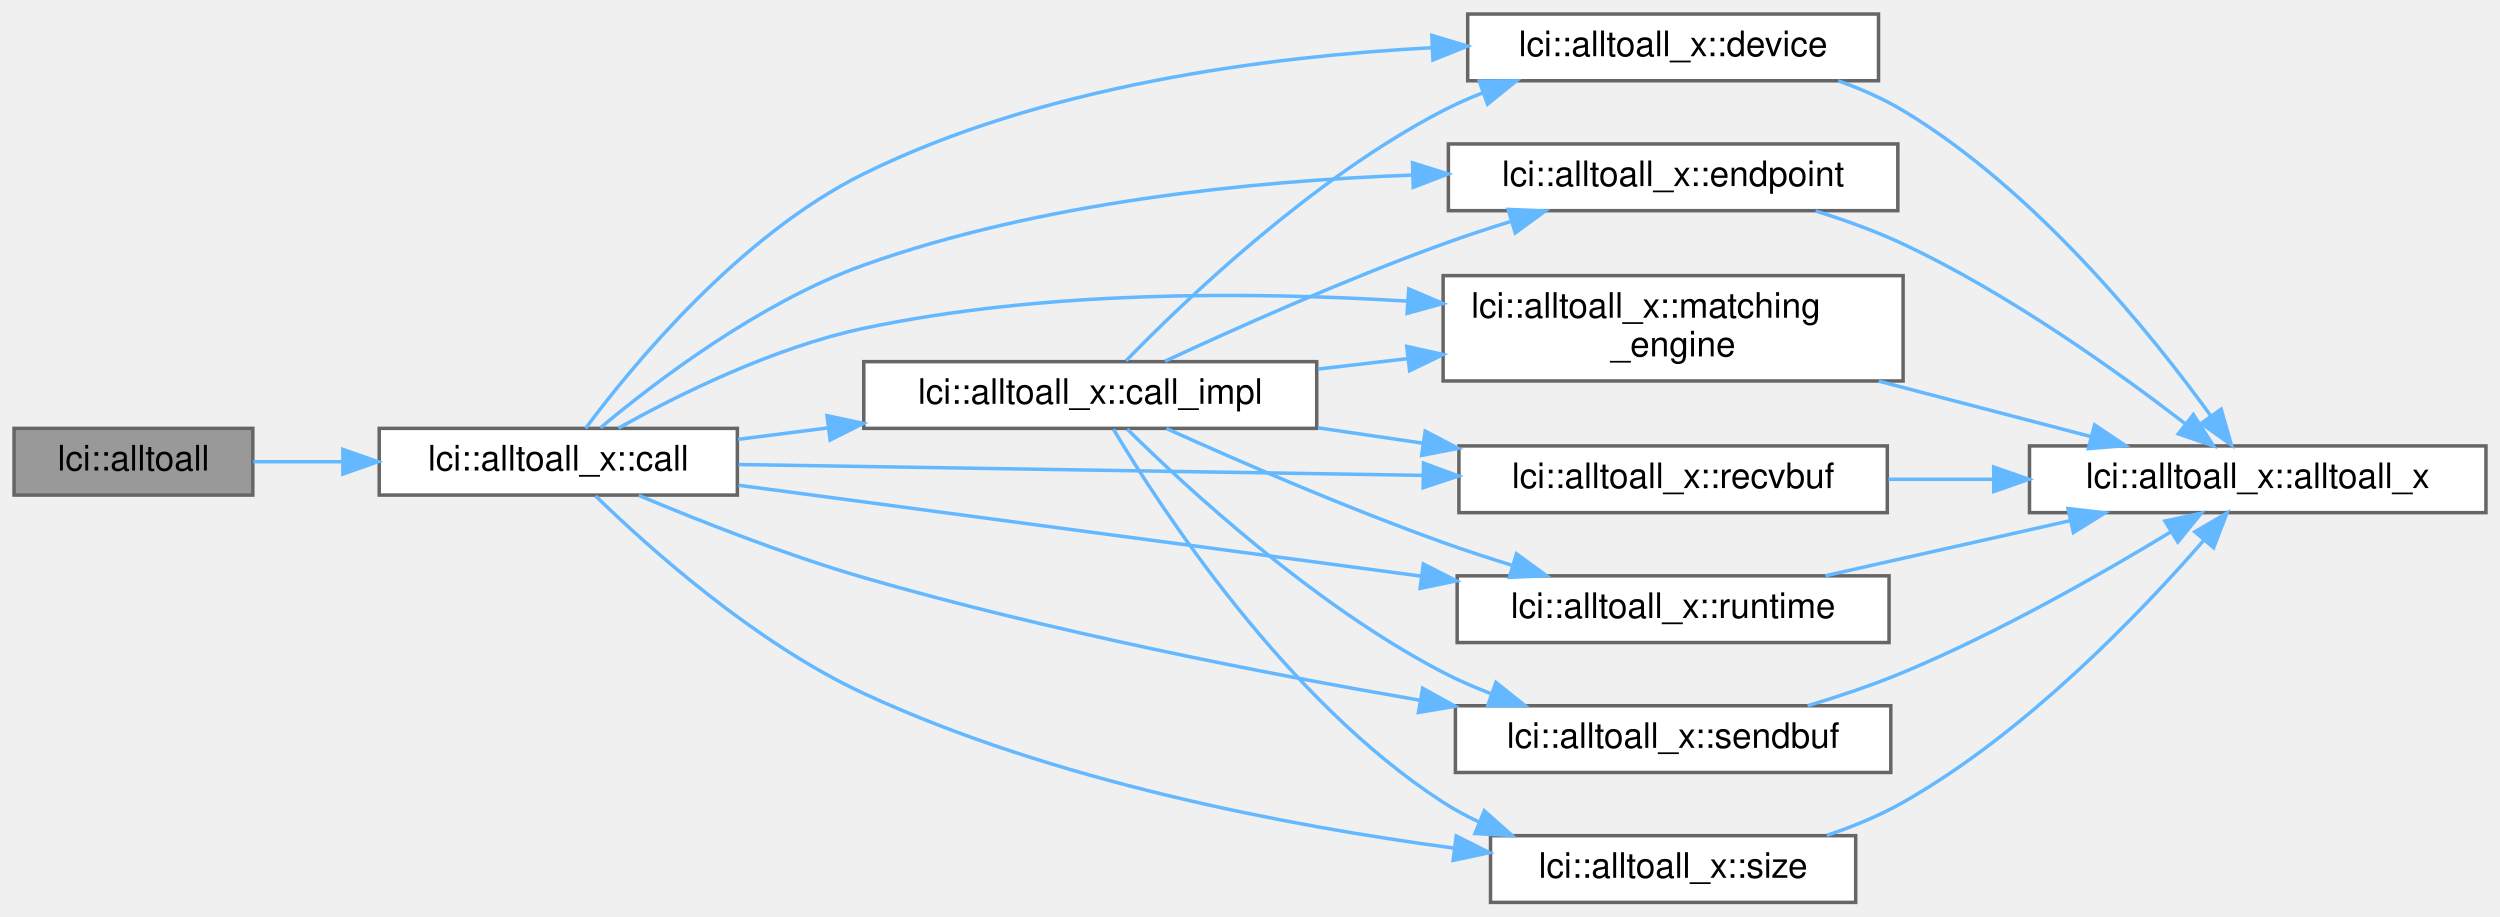
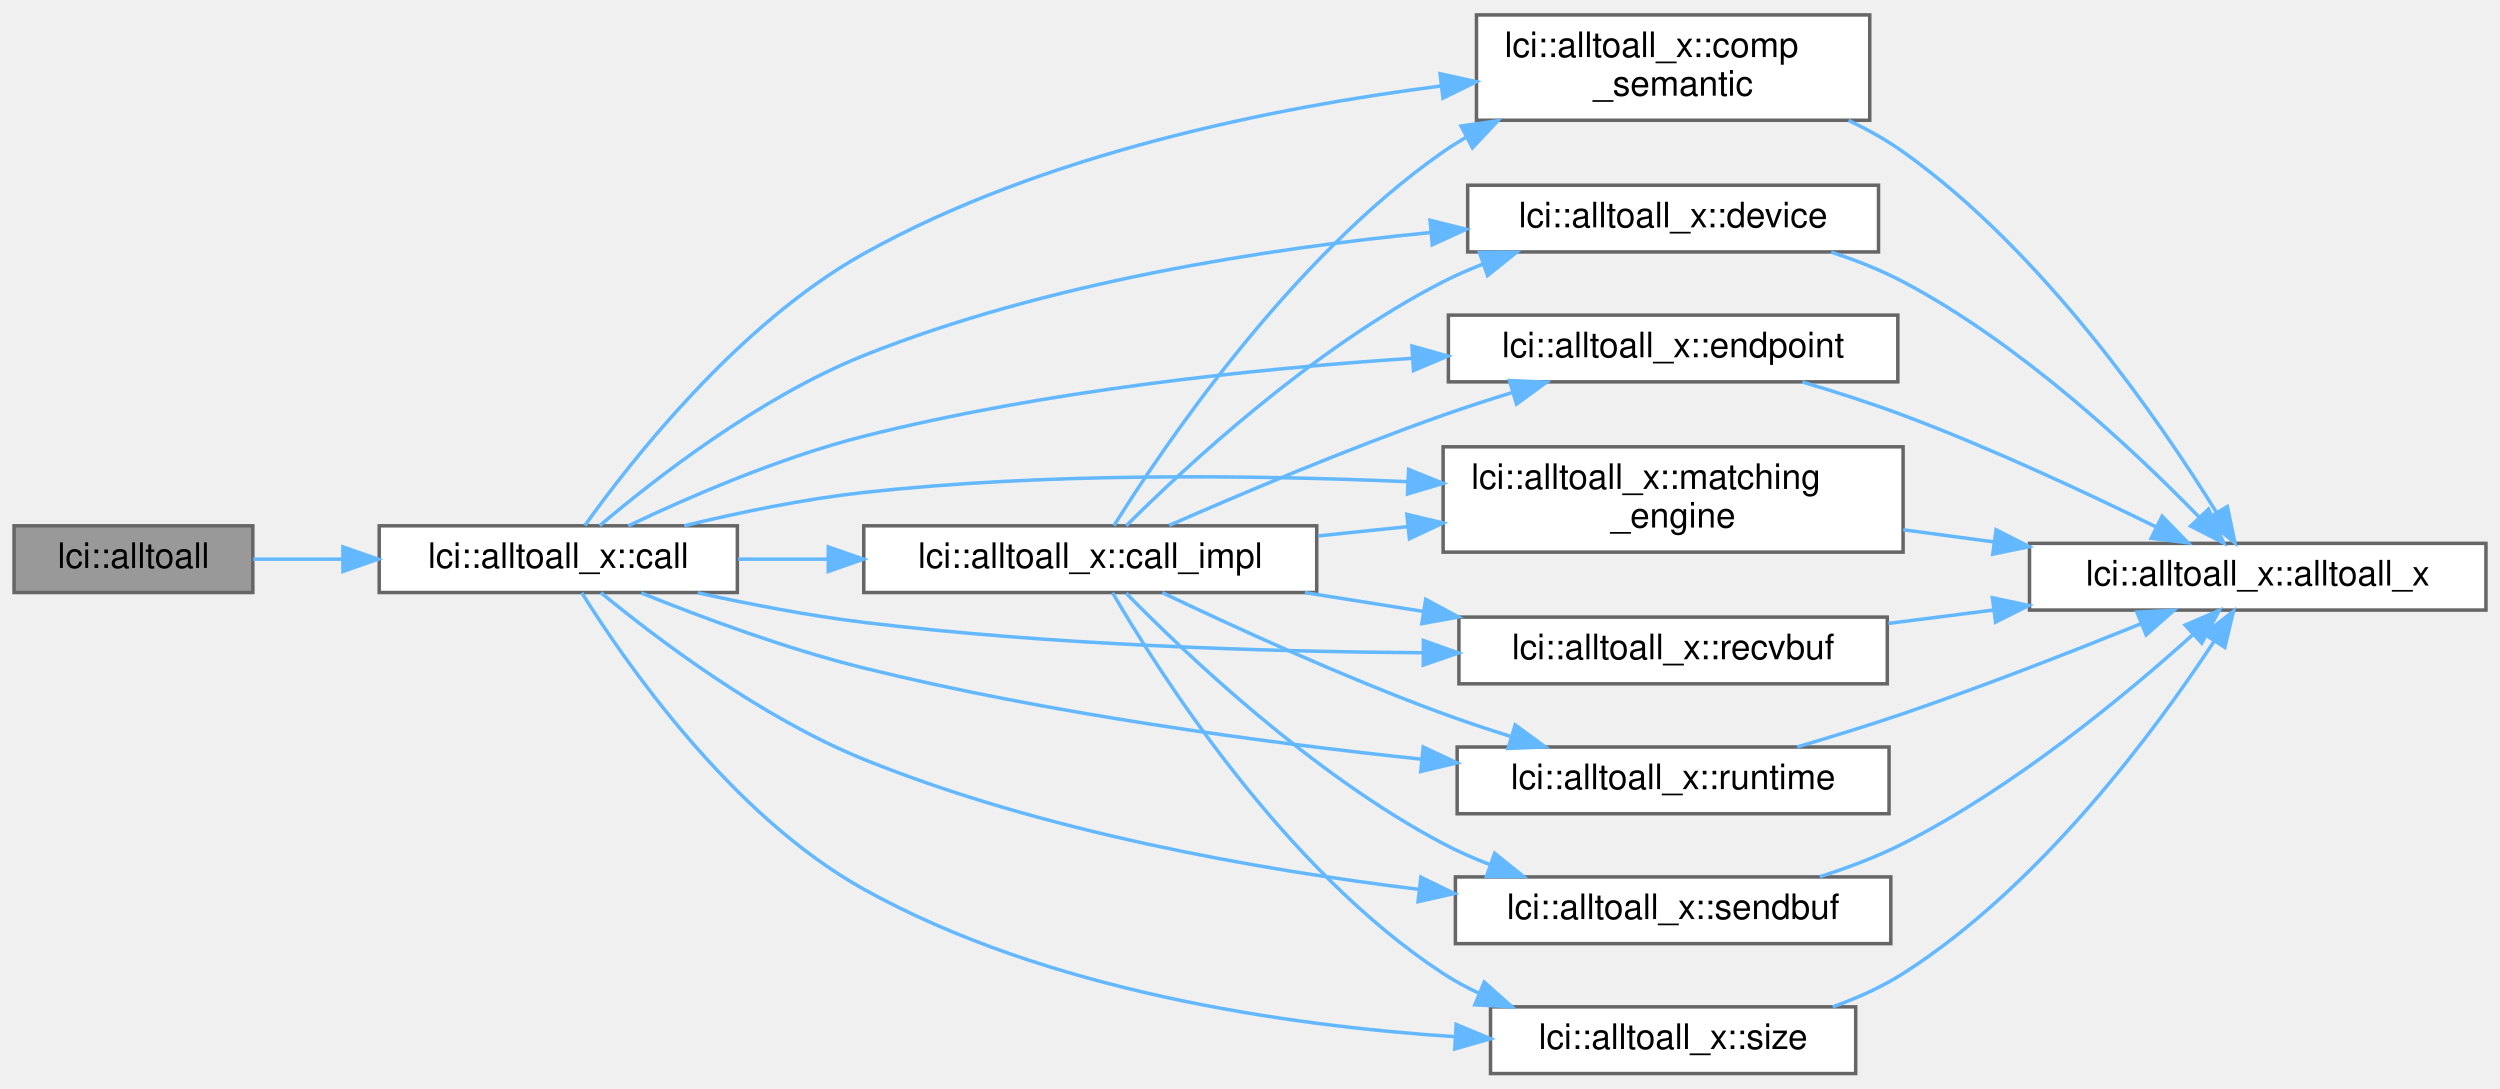
- <svg xmlns="http://www.w3.org/2000/svg" xmlns:xlink="http://www.w3.org/1999/xlink" width="712pt" height="261pt" viewBox="0.00 0.00 712.00 261.00">
-   <g id="graph0" class="graph" transform="scale(1 1) rotate(0) translate(4 257)">
+ <svg xmlns="http://www.w3.org/2000/svg" xmlns:xlink="http://www.w3.org/1999/xlink" width="712pt" height="310pt" viewBox="0.00 0.00 712.00 309.50">
+   <g id="graph0" class="graph" transform="scale(1 1) rotate(0) translate(4 305.5)">
    <g id="Node000001" class="node">
      <g id="a_Node000001">
        <a xlink:title=" ">
-           <polygon fill="#999999" stroke="#666666" points="68,-135 0,-135 0,-116 68,-116 68,-135" />
-           <text text-anchor="middle" x="34" y="-123" font-family="Helvetica,sans-Serif" font-size="10.00">lci::alltoall</text>
+           <polygon fill="#999999" stroke="#666666" points="68,-156 0,-156 0,-137 68,-137 68,-156" />
+           <text text-anchor="middle" x="34" y="-144" font-family="Helvetica,sans-Serif" font-size="10.00">lci::alltoall</text>
        </a>
      </g>
    </g>
    <g id="Node000002" class="node">
      <g id="a_Node000002">
        <a xlink:href="../../dc/de4/classlci_1_1alltoall__x.html#a16f2e3dd4be00496842917d412a4bdcd" target="_top" xlink:title=" ">
-           <polygon fill="white" stroke="#666666" points="206,-135 104,-135 104,-116 206,-116 206,-135" />
-           <text text-anchor="middle" x="155" y="-123" font-family="Helvetica,sans-Serif" font-size="10.00">lci::alltoall_x::call</text>
+           <polygon fill="white" stroke="#666666" points="206,-156 104,-156 104,-137 206,-137 206,-156" />
+           <text text-anchor="middle" x="155" y="-144" font-family="Helvetica,sans-Serif" font-size="10.00">lci::alltoall_x::call</text>
        </a>
      </g>
    </g>
    <g id="edge1_Node000001_Node000002" class="edge">
      <g id="a_edge1_Node000001_Node000002">
        <a xlink:title=" ">
-           <path fill="none" stroke="#63b8ff" d="M68.15,-125.5C76.06,-125.5 84.74,-125.5 93.46,-125.5" />
-           <polygon fill="#63b8ff" stroke="#63b8ff" points="93.66,-129 103.66,-125.5 93.66,-122 93.66,-129" />
+           <path fill="none" stroke="#63b8ff" d="M68.15,-146.5C76.06,-146.5 84.74,-146.5 93.46,-146.5" />
+           <polygon fill="#63b8ff" stroke="#63b8ff" points="93.66,-150 103.66,-146.5 93.66,-143 93.66,-150" />
        </a>
      </g>
    </g>
    <g id="Node000003" class="node">
      <g id="a_Node000003">
-         <a xlink:href="../../dc/de4/classlci_1_1alltoall__x.html#a5385883991b3461ff6c702b81dc5c10b" target="_top" xlink:title=" ">
-           <polygon fill="white" stroke="#666666" points="371,-154 242,-154 242,-135 371,-135 371,-154" />
-           <text text-anchor="middle" x="306.5" y="-142" font-family="Helvetica,sans-Serif" font-size="10.00">lci::alltoall_x::call_impl</text>
+         <a xlink:href="../../dc/de4/classlci_1_1alltoall__x.html#af5d3b724ba1799bb4c9bd02922722a16" target="_top" xlink:title=" ">
+           <polygon fill="white" stroke="#666666" points="371,-156 242,-156 242,-137 371,-137 371,-156" />
+           <text text-anchor="middle" x="306.5" y="-144" font-family="Helvetica,sans-Serif" font-size="10.00">lci::alltoall_x::call_impl</text>
        </a>
      </g>
    </g>
    <g id="edge2_Node000002_Node000003" class="edge">
      <g id="a_edge2_Node000002_Node000003">
        <a xlink:title=" ">
-           <path fill="none" stroke="#63b8ff" d="M206.2,-131.88C214.43,-132.93 223.11,-134.03 231.77,-135.13" />
-           <polygon fill="#63b8ff" stroke="#63b8ff" points="231.53,-138.63 241.89,-136.42 232.42,-131.68 231.53,-138.63" />
+           <path fill="none" stroke="#63b8ff" d="M206.2,-146.5C214.43,-146.5 223.11,-146.5 231.77,-146.5" />
+           <polygon fill="#63b8ff" stroke="#63b8ff" points="231.89,-150 241.89,-146.5 231.89,-143 231.89,-150" />
        </a>
      </g>
    </g>
    <g id="Node000004" class="node">
      <g id="a_Node000004">
+         <a xlink:href="../../dc/de4/classlci_1_1alltoall__x.html#ad34567fe45c43f861cca5dc032a3386f" target="_top" xlink:title=" ">
+           <polygon fill="white" stroke="#666666" points="528.5,-301.5 416.5,-301.5 416.5,-271.5 528.5,-271.5 528.5,-301.5" />
+           <text text-anchor="start" x="424.5" y="-289.5" font-family="Helvetica,sans-Serif" font-size="10.00">lci::alltoall_x::comp</text>
+           <text text-anchor="middle" x="472.5" y="-278.5" font-family="Helvetica,sans-Serif" font-size="10.00">_semantic</text>
+         </a>
+       </g>
+     </g>
+     <g id="edge19_Node000002_Node000004" class="edge">
+       <g id="a_edge19_Node000002_Node000004">
+         <a xlink:title=" ">
+           <path fill="none" stroke="#63b8ff" d="M162.56,-156.08C175.5,-174.22 206.21,-213.52 242,-233.5 293,-261.97 358.54,-275.17 406.51,-281.27" />
+           <polygon fill="#63b8ff" stroke="#63b8ff" points="406.13,-284.75 416.47,-282.47 406.96,-277.8 406.13,-284.75" />
+         </a>
+       </g>
+     </g>
+     <g id="Node000006" class="node">
+       <g id="a_Node000006">
        <a xlink:href="../../dc/de4/classlci_1_1alltoall__x.html#a1fb83f4c2992b583aaf8ee34c99cea6b" target="_top" xlink:title=" ">
          <polygon fill="white" stroke="#666666" points="531,-253 414,-253 414,-234 531,-234 531,-253" />
          <text text-anchor="middle" x="472.5" y="-241" font-family="Helvetica,sans-Serif" font-size="10.00">lci::alltoall_x::device</text>
        </a>
      </g>
    </g>
-     <g id="edge17_Node000002_Node000004" class="edge">
-       <g id="a_edge17_Node000002_Node000004">
-         <a xlink:title=" ">
-           <path fill="none" stroke="#63b8ff" d="M162.78,-135.02C175.87,-152.61 206.48,-189.97 242,-207.5 292.54,-232.45 356.29,-240.89 403.77,-243.41" />
-           <polygon fill="#63b8ff" stroke="#63b8ff" points="403.79,-246.91 413.94,-243.87 404.11,-239.92 403.79,-246.91" />
-         </a>
-       </g>
-     </g>
-     <g id="Node000006" class="node">
-       <g id="a_Node000006">
+     <g id="edge20_Node000002_Node000006" class="edge">
+       <g id="a_edge20_Node000002_Node000006">
+         <a xlink:title=" ">
+           <path fill="none" stroke="#63b8ff" d="M166.8,-156.05C182.29,-169.2 212.24,-192.58 242,-204.5 293.91,-225.28 356.74,-234.99 403.53,-239.53" />
+           <polygon fill="#63b8ff" stroke="#63b8ff" points="403.28,-243.02 413.56,-240.45 403.92,-236.05 403.28,-243.02" />
+         </a>
+       </g>
+     </g>
+     <g id="Node000007" class="node">
+       <g id="a_Node000007">
        <a xlink:href="../../dc/de4/classlci_1_1alltoall__x.html#a95daea4dabf6e25c1e6587860671d6f3" target="_top" xlink:title=" ">
          <polygon fill="white" stroke="#666666" points="536.5,-216 408.5,-216 408.5,-197 536.5,-197 536.5,-216" />
          <text text-anchor="middle" x="472.5" y="-204" font-family="Helvetica,sans-Serif" font-size="10.00">lci::alltoall_x::endpoint</text>
        </a>
      </g>
    </g>
-     <g id="edge18_Node000002_Node000006" class="edge">
-       <g id="a_edge18_Node000002_Node000006">
-         <a xlink:title=" ">
-           <path fill="none" stroke="#63b8ff" d="M167.03,-135.18C182.56,-148.19 212.3,-170.9 242,-181.5 292.18,-199.41 352.14,-205.46 398.18,-207.14" />
-           <polygon fill="#63b8ff" stroke="#63b8ff" points="398.28,-210.64 408.38,-207.45 398.49,-203.65 398.28,-210.64" />
-         </a>
-       </g>
-     </g>
-     <g id="Node000007" class="node">
-       <g id="a_Node000007">
+     <g id="edge21_Node000002_Node000007" class="edge">
+       <g id="a_edge21_Node000002_Node000007">
+         <a xlink:title=" ">
+           <path fill="none" stroke="#63b8ff" d="M174.95,-156C192.04,-164.14 218.09,-175.46 242,-181.5 293.3,-194.46 352.72,-200.7 398.25,-203.71" />
+           <polygon fill="#63b8ff" stroke="#63b8ff" points="398.13,-207.21 408.33,-204.34 398.56,-200.22 398.13,-207.21" />
+         </a>
+       </g>
+     </g>
+     <g id="Node000008" class="node">
+       <g id="a_Node000008">
        <a xlink:href="../../dc/de4/classlci_1_1alltoall__x.html#a92f149fc6b919ba63400773e8cb89020" target="_top" xlink:title=" ">
          <polygon fill="white" stroke="#666666" points="538,-178.5 407,-178.5 407,-148.5 538,-148.5 538,-178.5" />
          <text text-anchor="start" x="415" y="-166.5" font-family="Helvetica,sans-Serif" font-size="10.00">lci::alltoall_x::matching</text>
          <text text-anchor="middle" x="472.5" y="-155.5" font-family="Helvetica,sans-Serif" font-size="10.00">_engine</text>
        </a>
      </g>
    </g>
-     <g id="edge19_Node000002_Node000007" class="edge">
-       <g id="a_edge19_Node000002_Node000007">
-         <a xlink:title=" ">
-           <path fill="none" stroke="#63b8ff" d="M172.12,-135.07C188.9,-144.44 216.29,-158.07 242,-163.5 292.92,-174.25 351.63,-174.03 396.92,-171.23" />
-           <polygon fill="#63b8ff" stroke="#63b8ff" points="397.21,-174.72 406.95,-170.56 396.74,-167.74 397.21,-174.72" />
-         </a>
-       </g>
-     </g>
-     <g id="Node000008" class="node">
-       <g id="a_Node000008">
+     <g id="edge22_Node000002_Node000008" class="edge">
+       <g id="a_edge22_Node000002_Node000008">
+         <a xlink:title=" ">
+           <path fill="none" stroke="#63b8ff" d="M190.86,-156.01C206.39,-159.77 224.98,-163.64 242,-165.5 293.45,-171.12 351.77,-170.52 396.74,-168.57" />
+           <polygon fill="#63b8ff" stroke="#63b8ff" points="397.17,-172.05 407,-168.09 396.85,-165.06 397.17,-172.05" />
+         </a>
+       </g>
+     </g>
+     <g id="Node000009" class="node">
+       <g id="a_Node000009">
        <a xlink:href="../../dc/de4/classlci_1_1alltoall__x.html#a6764df532d3a7dad34894783413ac39e" target="_top" xlink:title=" ">
          <polygon fill="white" stroke="#666666" points="533.5,-130 411.5,-130 411.5,-111 533.5,-111 533.5,-130" />
          <text text-anchor="middle" x="472.5" y="-118" font-family="Helvetica,sans-Serif" font-size="10.00">lci::alltoall_x::recvbuf</text>
        </a>
      </g>
    </g>
-     <g id="edge20_Node000002_Node000008" class="edge">
-       <g id="a_edge20_Node000002_Node000008">
-         <a xlink:title=" ">
-           <path fill="none" stroke="#63b8ff" d="M206.34,-124.7C259.05,-123.87 342.23,-122.55 401.36,-121.61" />
-           <polygon fill="#63b8ff" stroke="#63b8ff" points="401.42,-125.11 411.37,-121.45 401.31,-118.11 401.42,-125.11" />
-         </a>
-       </g>
-     </g>
-     <g id="Node000009" class="node">
-       <g id="a_Node000009">
+     <g id="edge23_Node000002_Node000009" class="edge">
+       <g id="a_edge23_Node000002_Node000009">
+         <a xlink:title=" ">
+           <path fill="none" stroke="#63b8ff" d="M194.72,-136.92C209.43,-133.67 226.4,-130.39 242,-128.5 295.17,-122.06 355.74,-120.17 401.29,-119.84" />
+           <polygon fill="#63b8ff" stroke="#63b8ff" points="401.38,-123.34 411.36,-119.79 401.35,-116.34 401.38,-123.34" />
+         </a>
+       </g>
+     </g>
+     <g id="Node000010" class="node">
+       <g id="a_Node000010">
        <a xlink:href="../../dc/de4/classlci_1_1alltoall__x.html#a9c18befd13d2d41639a27b531a634da7" target="_top" xlink:title=" ">
          <polygon fill="white" stroke="#666666" points="534,-93 411,-93 411,-74 534,-74 534,-93" />
          <text text-anchor="middle" x="472.5" y="-81" font-family="Helvetica,sans-Serif" font-size="10.00">lci::alltoall_x::runtime</text>
        </a>
      </g>
    </g>
-     <g id="edge21_Node000002_Node000009" class="edge">
-       <g id="a_edge21_Node000002_Node000009">
-         <a xlink:title=" ">
-           <path fill="none" stroke="#63b8ff" d="M206.34,-118.8C258.89,-111.8 341.71,-100.78 400.8,-92.91" />
-           <polygon fill="#63b8ff" stroke="#63b8ff" points="401.36,-96.37 410.81,-91.58 400.44,-89.43 401.36,-96.37" />
-         </a>
-       </g>
-     </g>
-     <g id="Node000010" class="node">
-       <g id="a_Node000010">
+     <g id="edge24_Node000002_Node000010" class="edge">
+       <g id="a_edge24_Node000002_Node000010">
+         <a xlink:title=" ">
+           <path fill="none" stroke="#63b8ff" d="M178.6,-136.89C195.71,-129.98 219.97,-120.94 242,-115.5 294.47,-102.54 355.07,-94.37 400.82,-89.53" />
+           <polygon fill="#63b8ff" stroke="#63b8ff" points="401.34,-92.99 410.93,-88.49 400.63,-86.03 401.34,-92.99" />
+         </a>
+       </g>
+     </g>
+     <g id="Node000011" class="node">
+       <g id="a_Node000011">
        <a xlink:href="../../dc/de4/classlci_1_1alltoall__x.html#ab6c9dc7450bfed6178e69c9b73af7a0a" target="_top" xlink:title=" ">
          <polygon fill="white" stroke="#666666" points="534.5,-56 410.5,-56 410.5,-37 534.5,-37 534.5,-56" />
          <text text-anchor="middle" x="472.5" y="-44" font-family="Helvetica,sans-Serif" font-size="10.00">lci::alltoall_x::sendbuf</text>
        </a>
      </g>
    </g>
-     <g id="edge22_Node000002_Node000010" class="edge">
-       <g id="a_edge22_Node000002_Node000010">
-         <a xlink:title=" ">
-           <path fill="none" stroke="#63b8ff" d="M177.92,-115.91C195.1,-108.68 219.73,-98.96 242,-92.5 294.25,-77.36 354.62,-65.47 400.32,-57.58" />
-           <polygon fill="#63b8ff" stroke="#63b8ff" points="401.16,-60.99 410.43,-55.86 399.98,-54.09 401.16,-60.99" />
-         </a>
-       </g>
-     </g>
-     <g id="Node000011" class="node">
-       <g id="a_Node000011">
+     <g id="edge25_Node000002_Node000011" class="edge">
+       <g id="a_edge25_Node000002_Node000011">
+         <a xlink:title=" ">
+           <path fill="none" stroke="#63b8ff" d="M167.12,-136.97C182.75,-124.1 212.62,-101.41 242,-89.5 292.75,-68.92 353.84,-58.09 400.23,-52.44" />
+           <polygon fill="#63b8ff" stroke="#63b8ff" points="400.67,-55.92 410.2,-51.28 399.86,-48.96 400.67,-55.92" />
+         </a>
+       </g>
+     </g>
+     <g id="Node000012" class="node">
+       <g id="a_Node000012">
        <a xlink:href="../../dc/de4/classlci_1_1alltoall__x.html#a4e05793db09ec7c7664b5aa5a5eb9bad" target="_top" xlink:title=" ">
          <polygon fill="white" stroke="#666666" points="524.5,-19 420.5,-19 420.5,0 524.5,0 524.5,-19" />
          <text text-anchor="middle" x="472.5" y="-7" font-family="Helvetica,sans-Serif" font-size="10.00">lci::alltoall_x::size</text>
        </a>
      </g>
    </g>
-     <g id="edge23_Node000002_Node000011" class="edge">
-       <g id="a_edge23_Node000002_Node000011">
-         <a xlink:title=" ">
-           <path fill="none" stroke="#63b8ff" d="M165.62,-115.76C180.57,-101.2 210.93,-73.92 242,-59.5 295.76,-34.55 362.45,-21.81 410.06,-15.46" />
-           <polygon fill="#63b8ff" stroke="#63b8ff" points="410.74,-18.91 420.22,-14.17 409.85,-11.96 410.74,-18.91" />
+     <g id="edge26_Node000002_Node000012" class="edge">
+       <g id="a_edge26_Node000002_Node000012">
+         <a xlink:title=" ">
+           <path fill="none" stroke="#63b8ff" d="M161.71,-136.9C173.83,-117.48 204.11,-73.57 242,-52.5 294.09,-23.53 362.06,-13.65 410.48,-10.49" />
+           <polygon fill="#63b8ff" stroke="#63b8ff" points="410.72,-13.99 420.5,-9.92 410.31,-7 410.72,-13.99" />
        </a>
      </g>
    </g>
    <g id="edge3_Node000003_Node000004" class="edge">
      <g id="a_edge3_Node000003_Node000004">
        <a xlink:title=" ">
-           <path fill="none" stroke="#63b8ff" d="M316.7,-154.26C333.2,-171.22 369.61,-206.15 407,-225.5 410.56,-227.34 414.32,-229.01 418.18,-230.53" />
-           <polygon fill="#63b8ff" stroke="#63b8ff" points="417.29,-233.93 427.89,-233.98 419.64,-227.33 417.29,-233.93" />
+           <path fill="none" stroke="#63b8ff" d="M313.25,-156.04C326.87,-177.88 363.26,-231.99 407,-262.5 409.1,-263.97 411.3,-265.35 413.57,-266.67" />
+           <polygon fill="#63b8ff" stroke="#63b8ff" points="412.12,-269.86 422.6,-271.37 415.35,-263.65 412.12,-269.86" />
        </a>
      </g>
    </g>
    <g id="edge5_Node000003_Node000006" class="edge">
      <g id="a_edge5_Node000003_Node000006">
        <a xlink:title=" ">
-           <path fill="none" stroke="#63b8ff" d="M327.79,-154.13C347.69,-163.37 379.04,-177.38 407,-187.5 413.12,-189.72 419.64,-191.87 426.09,-193.88" />
-           <polygon fill="#63b8ff" stroke="#63b8ff" points="425.51,-197.36 436.1,-196.91 427.54,-190.66 425.51,-197.36" />
+           <path fill="none" stroke="#63b8ff" d="M316.75,-156.01C333.33,-172.53 369.86,-206.56 407,-225.5 410.57,-227.32 414.34,-228.98 418.21,-230.48" />
+           <polygon fill="#63b8ff" stroke="#63b8ff" points="417.33,-233.88 427.92,-233.91 419.66,-227.28 417.33,-233.88" />
        </a>
      </g>
    </g>
    <g id="edge7_Node000003_Node000007" class="edge">
      <g id="a_edge7_Node000003_Node000007">
        <a xlink:title=" ">
-           <path fill="none" stroke="#63b8ff" d="M371.38,-151.9C379.78,-152.87 388.45,-153.88 397.01,-154.87" />
-           <polygon fill="#63b8ff" stroke="#63b8ff" points="396.65,-158.35 406.99,-156.03 397.46,-151.4 396.65,-158.35" />
+           <path fill="none" stroke="#63b8ff" d="M328.99,-156.12C348.97,-164.88 379.69,-177.88 407,-187.5 413.36,-189.74 420.14,-191.94 426.82,-194" />
+           <polygon fill="#63b8ff" stroke="#63b8ff" points="425.89,-197.37 436.47,-196.9 427.91,-190.67 425.89,-197.37" />
        </a>
      </g>
    </g>
    <g id="edge9_Node000003_Node000008" class="edge">
      <g id="a_edge9_Node000003_Node000008">
        <a xlink:title=" ">
-           <path fill="none" stroke="#63b8ff" d="M371.38,-135.15C381.12,-133.73 391.23,-132.25 401.1,-130.8" />
-           <polygon fill="#63b8ff" stroke="#63b8ff" points="401.9,-134.22 411.29,-129.31 400.89,-127.3 401.9,-134.22" />
+           <path fill="none" stroke="#63b8ff" d="M371.38,-153.12C379.78,-153.99 388.45,-154.89 397.01,-155.78" />
+           <polygon fill="#63b8ff" stroke="#63b8ff" points="396.68,-159.26 406.99,-156.81 397.4,-152.3 396.68,-159.26" />
        </a>
      </g>
    </g>
    <g id="edge11_Node000003_Node000009" class="edge">
      <g id="a_edge11_Node000003_Node000009">
        <a xlink:title=" ">
-           <path fill="none" stroke="#63b8ff" d="M328.19,-134.96C348.13,-125.95 379.28,-112.4 407,-102.5 413.35,-100.23 420.12,-98.02 426.8,-95.95" />
-           <polygon fill="#63b8ff" stroke="#63b8ff" points="427.89,-99.28 436.45,-93.04 425.87,-92.58 427.89,-99.28" />
+           <path fill="none" stroke="#63b8ff" d="M367.64,-136.97C378.55,-135.24 390.03,-133.42 401.21,-131.64" />
+           <polygon fill="#63b8ff" stroke="#63b8ff" points="402.04,-135.06 411.37,-130.03 400.95,-128.14 402.04,-135.06" />
        </a>
      </g>
    </g>
    <g id="edge13_Node000003_Node000010" class="edge">
      <g id="a_edge13_Node000003_Node000010">
        <a xlink:title=" ">
-           <path fill="none" stroke="#63b8ff" d="M317.04,-134.78C333.79,-118.25 370.2,-84.6 407,-65.5 411.31,-63.26 415.91,-61.25 420.61,-59.46" />
-           <polygon fill="#63b8ff" stroke="#63b8ff" points="422.04,-62.66 430.32,-56.05 419.72,-56.06 422.04,-62.66" />
+           <path fill="none" stroke="#63b8ff" d="M327.01,-136.97C346.85,-127.49 378.63,-112.9 407,-102.5 413.11,-100.26 419.63,-98.09 426.07,-96.07" />
+           <polygon fill="#63b8ff" stroke="#63b8ff" points="427.53,-99.29 436.08,-93.04 425.5,-92.59 427.53,-99.29" />
        </a>
      </g>
    </g>
    <g id="edge15_Node000003_Node000011" class="edge">
      <g id="a_edge15_Node000003_Node000011">
        <a xlink:title=" ">
-           <path fill="none" stroke="#63b8ff" d="M313.1,-134.75C326.42,-112.46 362.22,-57.46 407,-28.5 410.18,-26.45 413.58,-24.61 417.11,-22.96" />
-           <polygon fill="#63b8ff" stroke="#63b8ff" points="418.73,-26.08 426.65,-19.05 416.07,-19.61 418.73,-26.08" />
+           <path fill="none" stroke="#63b8ff" d="M316.73,-136.79C333.27,-119.92 369.75,-85.12 407,-65.5 411.23,-63.27 415.76,-61.27 420.38,-59.48" />
+           <polygon fill="#63b8ff" stroke="#63b8ff" points="421.68,-62.73 429.94,-56.09 419.34,-56.13 421.68,-62.73" />
+         </a>
+       </g>
+     </g>
+     <g id="edge17_Node000003_Node000012" class="edge">
+       <g id="a_edge17_Node000003_Node000012">
+         <a xlink:title=" ">
+           <path fill="none" stroke="#63b8ff" d="M312.86,-136.91C325.93,-114.45 361.67,-58.09 407,-28.5 410.17,-26.43 413.57,-24.58 417.09,-22.93" />
+           <polygon fill="#63b8ff" stroke="#63b8ff" points="418.71,-26.05 426.62,-19 416.04,-19.58 418.71,-26.05" />
        </a>
      </g>
    </g>
    <g id="Node000005" class="node">
      <g id="a_Node000005">
        <a xlink:href="../../dc/de4/classlci_1_1alltoall__x.html#a631f159f788f1b9da3ae723171937a82" target="_top" xlink:title=" ">
-           <polygon fill="white" stroke="#666666" points="704,-130 574,-130 574,-111 704,-111 704,-130" />
-           <text text-anchor="middle" x="639" y="-118" font-family="Helvetica,sans-Serif" font-size="10.00">lci::alltoall_x::alltoall_x</text>
+           <polygon fill="white" stroke="#666666" points="704,-151 574,-151 574,-132 704,-132 704,-151" />
+           <text text-anchor="middle" x="639" y="-139" font-family="Helvetica,sans-Serif" font-size="10.00">lci::alltoall_x::alltoall_x</text>
        </a>
      </g>
    </g>
    <g id="edge4_Node000004_Node000005" class="edge">
      <g id="a_edge4_Node000004_Node000005">
        <a xlink:title=" ">
-           <path fill="none" stroke="#63b8ff" d="M519.53,-233.97C525.97,-231.7 532.32,-228.91 538,-225.5 575.72,-202.84 608.55,-162.17 625.58,-138.65" />
-           <polygon fill="#63b8ff" stroke="#63b8ff" points="628.59,-140.46 631.51,-130.27 622.88,-136.42 628.59,-140.46" />
+           <path fill="none" stroke="#63b8ff" d="M522.46,-271.46C527.92,-268.87 533.23,-265.89 538,-262.5 577.96,-234.09 611.14,-185.85 627.34,-159.68" />
+           <polygon fill="#63b8ff" stroke="#63b8ff" points="630.34,-161.49 632.52,-151.12 624.35,-157.87 630.34,-161.49" />
        </a>
      </g>
    </g>
    <g id="edge6_Node000006_Node000005" class="edge">
      <g id="a_edge6_Node000006_Node000005">
        <a xlink:title=" ">
-           <path fill="none" stroke="#63b8ff" d="M513.09,-196.91C521.49,-194.3 530.18,-191.17 538,-187.5 567.86,-173.5 598.91,-151.3 618.34,-136.33" />
-           <polygon fill="#63b8ff" stroke="#63b8ff" points="620.68,-138.93 626.4,-130.01 616.37,-133.42 620.68,-138.93" />
+           <path fill="none" stroke="#63b8ff" d="M517.5,-233.95C524.55,-231.65 531.62,-228.86 538,-225.5 571.52,-207.82 603.89,-177.42 622.33,-158.45" />
+           <polygon fill="#63b8ff" stroke="#63b8ff" points="624.98,-160.74 629.34,-151.09 619.91,-155.92 624.98,-160.74" />
        </a>
      </g>
    </g>
    <g id="edge8_Node000007_Node000005" class="edge">
      <g id="a_edge8_Node000007_Node000005">
        <a xlink:title=" ">
-           <path fill="none" stroke="#63b8ff" d="M531.03,-148.46C550.83,-143.29 572.72,-137.56 591.52,-132.65" />
-           <polygon fill="#63b8ff" stroke="#63b8ff" points="592.54,-136 601.33,-130.09 590.77,-129.23 592.54,-136" />
+           <path fill="none" stroke="#63b8ff" d="M509.29,-196.96C518.72,-194.17 528.82,-190.94 538,-187.5 562.91,-178.16 590.3,-165.37 610.11,-155.65" />
+           <polygon fill="#63b8ff" stroke="#63b8ff" points="611.77,-158.73 619.18,-151.15 608.66,-152.46 611.77,-158.73" />
        </a>
      </g>
    </g>
    <g id="edge10_Node000008_Node000005" class="edge">
      <g id="a_edge10_Node000008_Node000005">
        <a xlink:title=" ">
-           <path fill="none" stroke="#63b8ff" d="M533.82,-120.5C543.48,-120.5 553.58,-120.5 563.53,-120.5" />
-           <polygon fill="#63b8ff" stroke="#63b8ff" points="563.81,-124 573.81,-120.5 563.81,-117 563.81,-124" />
+           <path fill="none" stroke="#63b8ff" d="M538.04,-154.87C546.52,-153.73 555.26,-152.57 563.87,-151.41" />
+           <polygon fill="#63b8ff" stroke="#63b8ff" points="564.47,-154.87 573.91,-150.07 563.54,-147.93 564.47,-154.87" />
        </a>
      </g>
    </g>
    <g id="edge12_Node000009_Node000005" class="edge">
      <g id="a_edge12_Node000009_Node000005">
        <a xlink:title=" ">
-           <path fill="none" stroke="#63b8ff" d="M515.86,-93.03C537.08,-97.8 562.97,-103.62 585.44,-108.68" />
-           <polygon fill="#63b8ff" stroke="#63b8ff" points="584.97,-112.16 595.5,-110.94 586.51,-105.33 584.97,-112.16" />
+           <path fill="none" stroke="#63b8ff" d="M533.82,-128.2C543.59,-129.45 553.8,-130.75 563.84,-132.03" />
+           <polygon fill="#63b8ff" stroke="#63b8ff" points="563.45,-135.51 573.81,-133.31 564.34,-128.57 563.45,-135.51" />
        </a>
      </g>
    </g>
    <g id="edge14_Node000010_Node000005" class="edge">
      <g id="a_edge14_Node000010_Node000005">
        <a xlink:title=" ">
-           <path fill="none" stroke="#63b8ff" d="M510.82,-56C519.85,-58.71 529.38,-61.91 538,-65.5 565.16,-76.81 594.45,-93.5 614.27,-105.53" />
-           <polygon fill="#63b8ff" stroke="#63b8ff" points="612.58,-108.6 622.93,-110.85 616.24,-102.63 612.58,-108.6" />
+           <path fill="none" stroke="#63b8ff" d="M507.82,-93.02C517.62,-95.9 528.28,-99.18 538,-102.5 560.93,-110.33 586.37,-120.27 605.85,-128.15" />
+           <polygon fill="#63b8ff" stroke="#63b8ff" points="604.59,-131.42 615.17,-131.95 607.23,-124.94 604.59,-131.42" />
        </a>
      </g>
    </g>
    <g id="edge16_Node000011_Node000005" class="edge">
      <g id="a_edge16_Node000011_Node000005">
        <a xlink:title=" ">
-           <path fill="none" stroke="#63b8ff" d="M516.27,-19.09C523.76,-21.6 531.3,-24.7 538,-28.5 573,-48.32 605.74,-82.55 623.7,-103.2" />
-           <polygon fill="#63b8ff" stroke="#63b8ff" points="621.1,-105.55 630.25,-110.89 626.43,-101.01 621.1,-105.55" />
+           <path fill="none" stroke="#63b8ff" d="M514.28,-56.07C522.35,-58.63 530.6,-61.76 538,-65.5 569.7,-81.53 601.55,-107.93 620.52,-125.01" />
+           <polygon fill="#63b8ff" stroke="#63b8ff" points="618.32,-127.74 628.05,-131.92 623.05,-122.59 618.32,-127.74" />
+         </a>
+       </g>
+     </g>
+     <g id="edge18_Node000012_Node000005" class="edge">
+       <g id="a_edge18_Node000012_Node000005">
+         <a xlink:title=" ">
+           <path fill="none" stroke="#63b8ff" d="M517.96,-19.01C524.96,-21.5 531.89,-24.62 538,-28.5 577.2,-53.43 610.08,-98.05 626.58,-123.11" />
+           <polygon fill="#63b8ff" stroke="#63b8ff" points="623.74,-125.16 632.08,-131.68 629.63,-121.37 623.74,-125.16" />
        </a>
      </g>
    </g>
  </g>
</svg>
